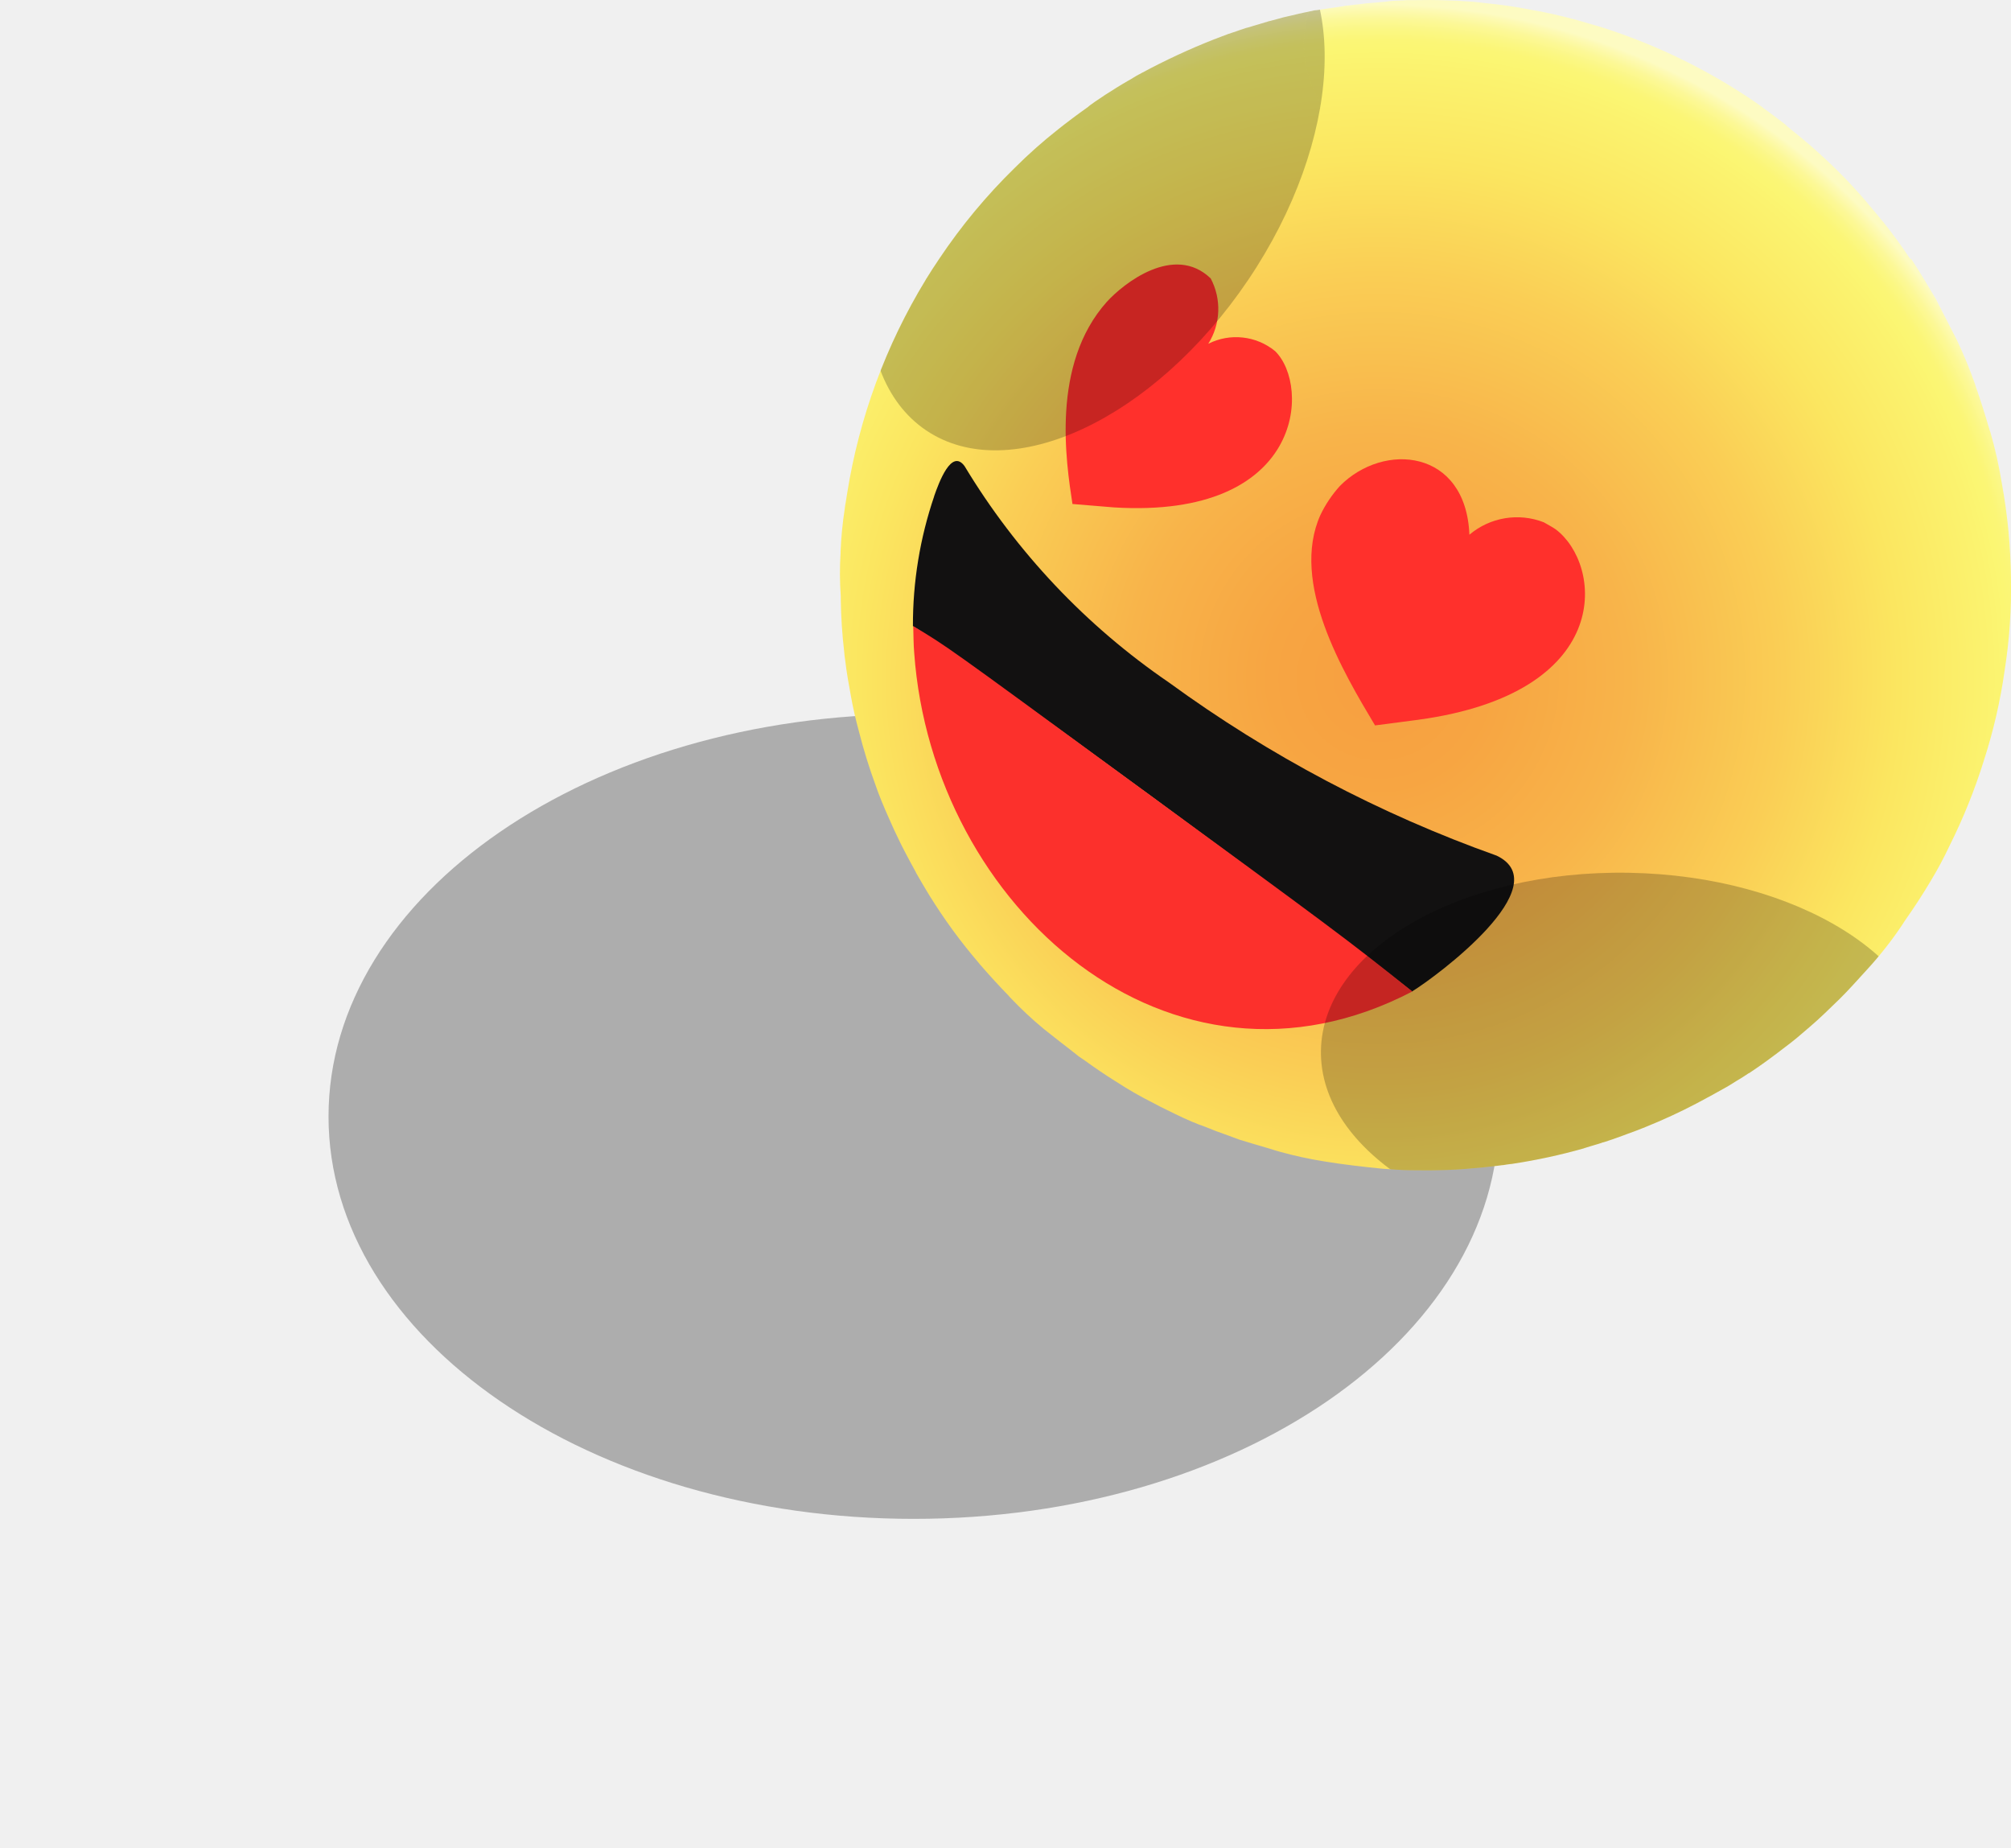
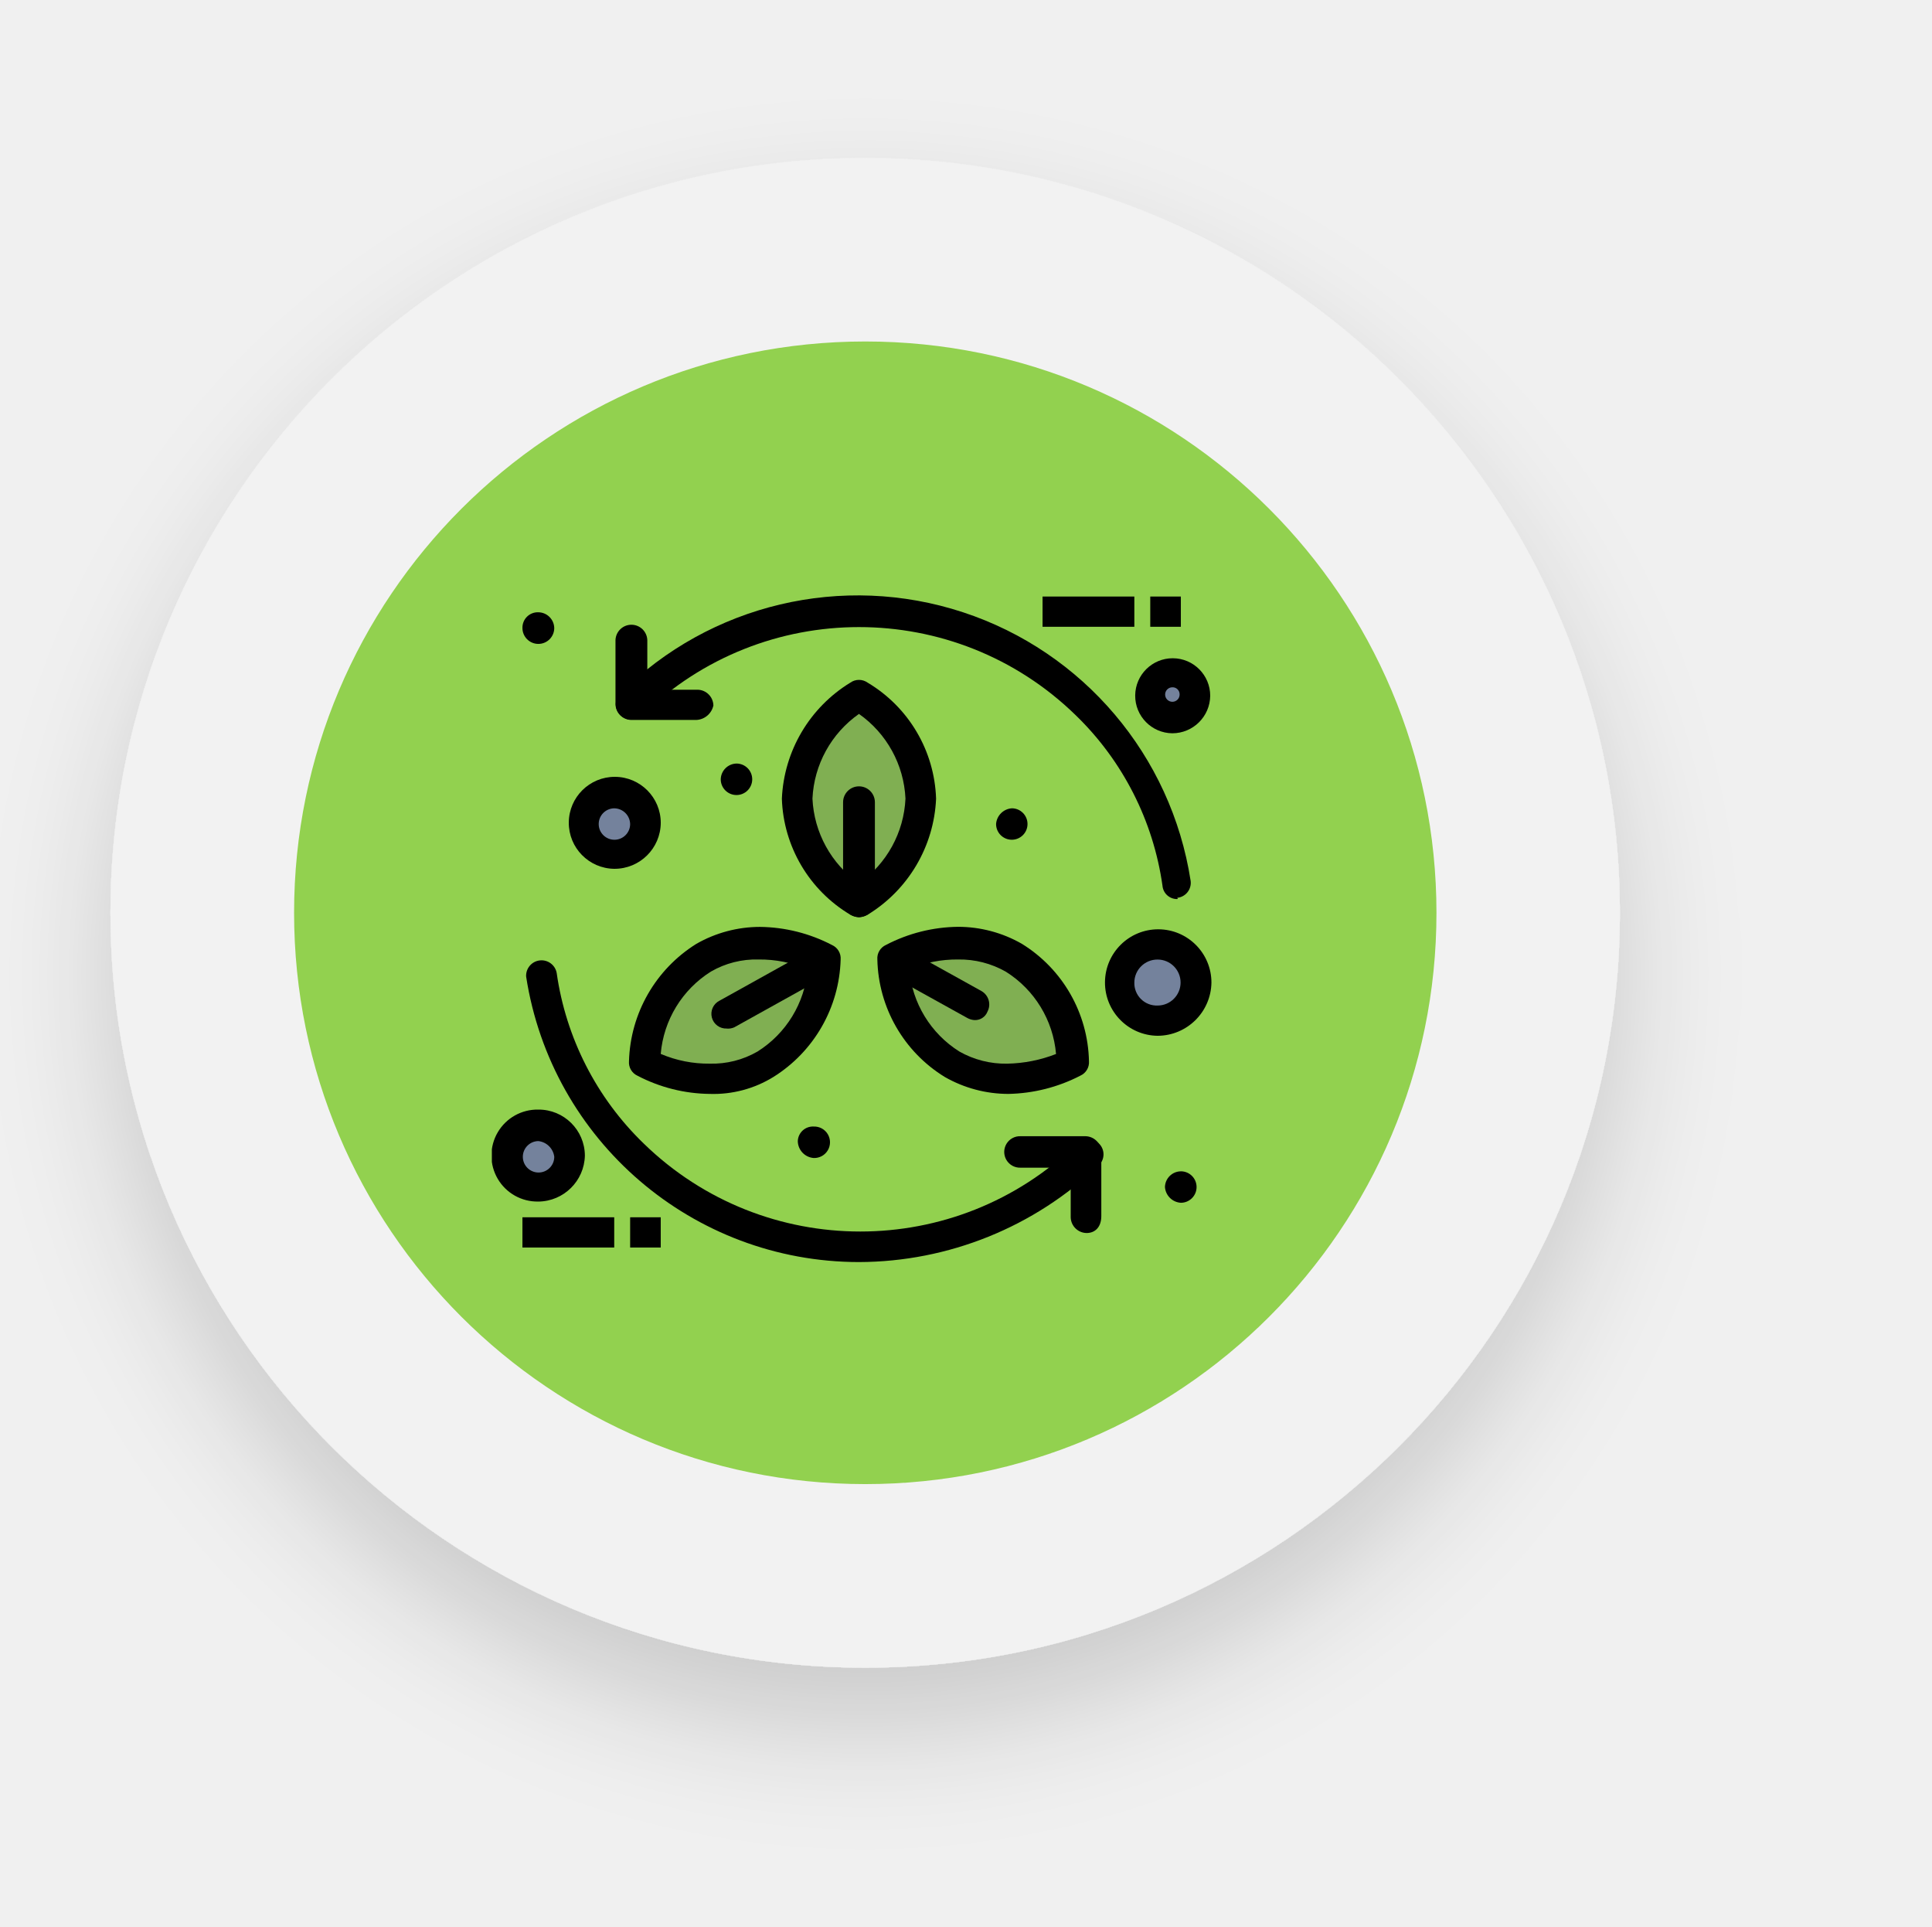
- <svg xmlns="http://www.w3.org/2000/svg" xmlns:xlink="http://www.w3.org/1999/xlink" width="82.478" height="75.758" viewBox="0 0 82.478 75.758">
+ <svg xmlns="http://www.w3.org/2000/svg" width="94.877" height="94.58" viewBox="0 0 94.877 94.58">
  <defs>
-     <radialGradient id="radial-gradient" cx="0.471" cy="0.58" r="0.575" gradientTransform="matrix(-0.999, -0.004, -0.004, 1, 0.933, 0.001)" gradientUnits="objectBoundingBox">
-       <stop offset="0" stop-color="#f79f40" />
-       <stop offset="0.163" stop-color="#f7a542" />
-       <stop offset="0.371" stop-color="#f8b44a" />
-       <stop offset="0.601" stop-color="#face55" />
-       <stop offset="0.771" stop-color="#fbe660" />
-       <stop offset="0.91" stop-color="#fbf36f" />
-       <stop offset="0.932" stop-color="#fbf672" />
-       <stop offset="0.947" stop-color="#fbf676" />
-       <stop offset="0.962" stop-color="#fbf783" />
-       <stop offset="0.978" stop-color="#fcf897" />
-       <stop offset="0.994" stop-color="#fdfab4" />
-       <stop offset="1" stop-color="#fdfbc2" />
-     </radialGradient>
-     <clipPath id="clip-path">
-       <path id="Trazado_116496" data-name="Trazado 116496" d="M52.65,29.84v-.06c0-.11-.03-.77-.15-1.75-.01-.09-.02-.17-.03-.26-.02-.12-.04-.25-.06-.38a23.894,23.894,0,0,0-3.15-8.77c0-.01-.01-.01-.01-.02-.17-.29-.35-.57-.54-.85h0a23.353,23.353,0,0,0-3.06-3.74,20.449,20.449,0,0,0-1.77-1.6c-.39-.32-.78-.62-1.19-.91a.265.265,0,0,1-.06-.05l-.05-.04-.21-.15c-.26-.18-.55-.37-.86-.57h0c-.01-.01-.02-.01-.03-.02-.15-.09-.3-.19-.47-.28-.07-.04-.15-.09-.22-.13s-.12-.07-.19-.11a1.092,1.092,0,0,0-.15-.08,25.413,25.413,0,0,0-2.93-1.4c-.26-.11-.47-.18-.58-.23l-.18-.07-.18-.07c-.01,0-.02-.01-.03-.01l-.04-.01-.3-.1-.04-.01c-.01,0-.03-.01-.04-.01l-.2-.07a2.759,2.759,0,0,0-.27-.08l-.23-.07c-.04-.01-.09-.03-.13-.04-.01,0-.03-.01-.04-.01s-.03-.01-.05-.01a.636.636,0,0,1-.07-.02l-.26-.07-.22-.06c-.07-.02-.14-.03-.21-.05h-.01l-.13-.03-.25-.06-.18-.04a2.049,2.049,0,0,0-.24-.05c-.01,0-.03-.01-.04-.01-.06-.01-.12-.03-.18-.04l-.11-.02-.13-.03h-.02l-.04-.01c-.02,0-.05-.01-.07-.01a1.766,1.766,0,0,1-.2-.04.6.6,0,0,0-.12-.02h0a2.068,2.068,0,0,1-.22-.04l-.19-.03c-.03-.01-.07-.01-.11-.02a.985.985,0,0,0-.17-.02,1,1,0,0,0-.16-.02l-.27-.03-.25-.03c-.03,0-.05-.01-.08-.01h-.02a1.641,1.641,0,0,0-.23-.02l-.34-.03c-.08-.01-.16-.01-.23-.02-.09-.01-.17-.01-.26-.02s-.18-.01-.27-.02A.97.97,0,0,1,29.76,7h-.37c-.48-.01-.96-.01-1.45,0-.11,0-.21,0-.31.01s-.22.01-.32.02c-.07,0-.13.01-.19.01-.16.01-.31.02-.46.04-.05,0-.11.01-.16.01-.22.02-.43.04-.64.07-.1.01-.2.02-.3.04h-.01c-.02,0-.04.01-.06.01q-.24.03-.45.06c-.11.02-.23.04-.34.05-.26.04-.47.08-.61.11-.7.14-1.38.3-2.06.5-.41.11-.77.22-1.21.38a24.021,24.021,0,0,0-5.31,2.61h0c-.17.11-.33.22-.49.33a.265.265,0,0,0-.06.05c-.28.2-.56.4-.84.61a.423.423,0,0,1-.07.05l-.02.02-.02.02c-.01.01-.02.02-.03.02s-.02.01-.03.02c-.08.06-.15.12-.23.18-.15.12-.3.24-.44.36-.08.07-.16.13-.24.2-.16.14-.32.27-.46.4l-.02.02-.02.02c-.03.03-.07.06-.1.09-.75.69-1.21,1.19-1.24,1.22-.23.25-.46.51-.69.77-.16.19-.33.38-.5.59-.01.01-.02.03-.04.04l-.03.03c-.34.42-.69.89-1.08,1.46l-.01.01-.01.01c-.01.01-.01.02-.02.02-.18.26-.36.55-.54.86-.16.26-.32.52-.46.75l-.46.88c-.15.29-.29.56-.42.82a16.758,16.758,0,0,0-.76,1.82h0v.01c-.22.6-.42,1.23-.6,1.84l-.01.02a.037.037,0,0,1-.01.03,17.968,17.968,0,0,0-.5,2.13,23.506,23.506,0,0,0-.17,7.66,22.794,22.794,0,0,0,.82,3.68,23.944,23.944,0,0,0,1.38,3.51,15.311,15.311,0,0,0,.75,1.42c.32.56.68,1.11,1.06,1.66.04.07.09.13.13.2a16,16,0,0,0,1.39,1.8c.34.37.78.88,1.14,1.24s.83.82,1.22,1.15h0c.42.37.6.53.99.83q.72.585,1.47,1.08h.01c.16.11.32.22.49.32.19.12.38.24.55.34.09.05.22.13.36.21a.573.573,0,0,1,.07.04c.15.09.33.18.52.29.04.02.09.05.13.07a22.789,22.789,0,0,0,2.12,1c.18.07.42.17.7.28l.24.09.42.15.3.1.11.03c.01,0,.01,0,.02.01l.16.05a2.759,2.759,0,0,0,.27.08l.26.08c.01,0,.02,0,.02.01a22.1,22.1,0,0,0,2.96.66l.09.01c.08.01.17.03.27.04h.03l.23.03.53.06c.24.03.56.05.79.07s.49.03.74.04h.02c.13.01.25.01.37.01.33.01.77,0,1.1.01s.79-.03,1.13-.05c.72-.06,1.68-.17,2.39-.28a18.747,18.747,0,0,0,1.84-.38c.14-.04.28-.08.43-.12.43-.12.87-.25,1.24-.36l.43-.16c.35-.12.69-.25,1.03-.38l.17-.06c.4-.15.89-.38,1.32-.59.19-.09.37-.18.55-.28a15.71,15.71,0,0,0,1.56-.88c.02-.01.03-.02.05-.03.41-.26.82-.52,1.22-.81.09-.06.18-.12.26-.17l.44-.34c.12-.09.23-.18.35-.27l.66-.52a14.289,14.289,0,0,0,1.37-1.26l.03-.03.07-.07c.35-.35.74-.77,1.2-1.29a.138.138,0,0,0,.03-.04h0a20.958,20.958,0,0,0,2.02-2.71c.01-.01.01-.02.02-.03.19-.3.38-.61.57-.95v-.01h0c.08-.14.16-.29.24-.44.11-.2.22-.41.31-.59l.09-.18c.16-.32.31-.65.47-.99.21-.47.41-.94.56-1.36h0c.26-.7.5-1.44.71-2.23.13-.48.25-.96.33-1.41.1-.48.18-.98.25-1.5.02-.12.03-.23.05-.34.08-.69.14-1.41.16-2.14v-.13C52.68,31.04,52.68,30.45,52.65,29.84Z" transform="translate(-4.654 -6.992)" />
+     <clipPath id="a">
+       <rect width="94.876" height="94.58" fill="none" />
    </clipPath>
-     <linearGradient id="linear-gradient" x1="-0.166" y1="-323.933" x2="-1.166" y2="-323.933" gradientUnits="objectBoundingBox">
-       <stop offset="0" stop-color="#19b79c" />
-       <stop offset="0.405" stop-color="#1dbb9e" />
-       <stop offset="0.825" stop-color="#2ac8a3" />
-       <stop offset="0.997" stop-color="#31cfa6" />
+     <filter id="c" x="-3.568" y="1.756" width="92.121" height="92.122" filterUnits="userSpaceOnUse">
+       <feOffset dy="3" input="SourceAlpha" />
+       <feGaussianBlur stdDeviation="3" result="d" />
+       <feFlood flood-opacity="0.161" />
+       <feComposite operator="in" in2="d" />
+       <feComposite in="SourceGraphic" />
+     </filter>
+     <clipPath id="f">
+       <rect width="94.876" height="94.58" fill="#a01515" />
+     </clipPath>
+     <linearGradient id="g" x1="-0.257" y1="1.387" x2="-0.235" y2="1.387" gradientUnits="objectBoundingBox">
+       <stop offset="0" stop-color="#92d14f" />
+       <stop offset="1" stop-color="#538834" />
    </linearGradient>
-     <linearGradient id="linear-gradient-2" x1="-2.106" y1="-363.238" x2="-3.08" y2="-363.238" xlink:href="#linear-gradient" />
-     <clipPath id="clip-path-2">
-       <path id="Trazado_116504" data-name="Trazado 116504" d="M4.652,29.65v-.06a15.757,15.757,0,0,1,.17-1.74,2.335,2.335,0,0,1,.04-.26c.02-.12.04-.25.06-.38a24.088,24.088,0,0,1,3.22-8.75c0-.01.01-.01.01-.02.18-.29.36-.57.55-.85h0a23.39,23.39,0,0,1,3.09-3.72,20.134,20.134,0,0,1,1.78-1.58q.585-.465,1.2-.9a.265.265,0,0,0,.06-.05l.05-.04.21-.15c.26-.18.55-.37.86-.56h0c.01-.01.02-.01.03-.02.15-.09.31-.19.47-.28a2.53,2.53,0,0,0,.22-.13c.06-.04.12-.07.19-.11.05-.03.1-.05.15-.08a27.308,27.308,0,0,1,2.95-1.37c.26-.1.47-.18.58-.22l.18-.06.18-.06c.01,0,.02-.01.03-.01l.05-.02.3-.1.04-.01c.01,0,.03-.01.04-.01l.2-.06c.08-.02.19-.06.27-.08l.23-.07a.647.647,0,0,0,.13-.04c.01,0,.03-.01.04-.01s.03-.01.05-.01a.637.637,0,0,0,.07-.02l.26-.07.22-.06c.07-.02.14-.03.21-.05h.01l.13-.03c.08-.02.18-.04.25-.06l.18-.04c.08-.02.16-.03.24-.05.01,0,.03-.01.04-.01a1.163,1.163,0,0,0,.18-.04l.11-.01.13-.02h.02l.04-.01c.02,0,.05-.01.07-.01l.2-.03c.04-.01.09-.01.13-.02h0l.22-.03.19-.03a.516.516,0,0,0,.11-.02.985.985,0,0,1,.17-.02c.06-.01.11-.01.16-.02l.27-.03.25-.03c.03,0,.05-.01.08-.01h.02c.07-.01.15-.01.23-.02l.34-.03c.08-.01.16-.01.23-.02a1.569,1.569,0,0,1,.24-.03,2.437,2.437,0,0,1,.27-.01.86.86,0,0,1,.16-.01l.15-.01h.24c.49-.01.97-.01,1.45.01.11,0,.21.01.31.01s.22.01.32.02c.07,0,.13.01.19.01.16.01.31.02.46.04.05.01.11.01.16.02.22.02.43.05.64.07.1.01.2.03.3.04h.01c.02,0,.04.01.06.01.16.02.31.05.45.07l.34.06c.26.05.47.09.6.11.69.14,1.38.31,2.06.52.41.11.76.23,1.21.39a24.178,24.178,0,0,1,5.28,2.65h0c.16.11.33.22.49.34a.265.265,0,0,1,.06.05c.28.2.56.41.83.62a.424.424,0,0,0,.07.05l.02.02.02.02.03.03c.01.01.02.01.02.02.08.06.15.12.22.18.15.12.3.24.44.36.08.07.16.14.24.2.16.14.31.28.46.41l.02.02.02.02c.03.03.07.06.1.09.75.69,1.2,1.2,1.23,1.23.23.25.46.51.68.78.16.19.32.38.49.59.01.01.02.03.04.04l.02.03c.33.42.69.89,1.07,1.47l.04.01.01.01c.01.01.01.02.02.02.17.26.36.56.54.86.16.26.31.53.45.75l.45.88c.15.29.29.56.42.82a18.431,18.431,0,0,1,.75,1.83h0v.01c.21.6.41,1.23.59,1.85l.01.02a.037.037,0,0,0,.01.03,17.59,17.59,0,0,1,.48,2.14,22.71,22.71,0,0,1,.37,3.87,21.465,21.465,0,0,1-.26,3.8,21.96,21.96,0,0,1-.85,3.68,23.286,23.286,0,0,1-1.41,3.5,15.244,15.244,0,0,1-.76,1.42c-.33.56-.69,1.11-1.07,1.65-.04.07-.09.13-.13.2a15.2,15.2,0,0,1-1.41,1.79c-.34.37-.79.88-1.15,1.23s-.84.82-1.22,1.14h0c-.43.37-.6.52-1,.82-.49.38-.98.74-1.48,1.07H41.9c-.16.11-.32.21-.49.31-.19.12-.38.24-.55.33-.09.05-.22.12-.36.2a.574.574,0,0,0-.07.04c-.15.08-.33.18-.52.28-.04.02-.09.05-.13.07a23.108,23.108,0,0,1-2.12.98c-.18.07-.42.17-.71.27l-.24.09-.42.15-.3.1-.11.03c-.01,0-.01,0-.02.01l-.16.05c-.08.02-.19.06-.27.08l-.26.08c-.01,0-.02,0-.02.01a23.962,23.962,0,0,1-2.96.64l-.09.01c-.08.01-.17.02-.27.04H31.8l-.23.03-.53.06c-.24.02-.56.05-.79.07s-.49.03-.74.04h-.02c-.13,0-.25.01-.37.01-.33.01-.77,0-1.1,0s-.79-.04-1.13-.06c-.72-.07-1.68-.18-2.39-.3a16.281,16.281,0,0,1-1.84-.4c-.14-.04-.28-.08-.43-.13-.43-.12-.87-.26-1.24-.37l-.43-.16c-.35-.12-.69-.25-1.03-.39l-.17-.06c-.4-.15-.88-.38-1.32-.6-.19-.09-.37-.18-.55-.28a15.612,15.612,0,0,1-1.55-.89.219.219,0,0,0-.05-.03c-.41-.26-.81-.53-1.21-.82-.09-.06-.17-.12-.25-.17L14,49.97c-.12-.09-.23-.18-.35-.27l-.66-.52a15.233,15.233,0,0,1-1.36-1.27l-.03-.03-.06-.07c-.34-.35-.74-.78-1.19-1.3a.138.138,0,0,1-.03-.04h0a21.889,21.889,0,0,1-2-2.73c-.01-.01-.01-.02-.02-.03-.18-.3-.37-.61-.56-.95v-.01h0c-.08-.14-.16-.29-.24-.44-.11-.21-.22-.41-.31-.59l-.09-.18c-.16-.32-.31-.65-.46-.99-.21-.47-.41-.95-.55-1.36h0a22.441,22.441,0,0,1-.69-2.23c-.13-.48-.24-.96-.32-1.41-.09-.49-.18-.98-.24-1.5-.02-.12-.03-.23-.04-.34a21.166,21.166,0,0,1-.14-2.14v-.13A13.347,13.347,0,0,1,4.652,29.65Z" transform="translate(-4.627 -6.983)" fill="url(#radial-gradient)" />
+     <clipPath id="h">
+       <rect width="35.337" height="32.735" fill="none" />
    </clipPath>
  </defs>
-   <g id="Grupo_157926" data-name="Grupo 157926" transform="translate(13.474)">
-     <ellipse id="Elipse_4737" data-name="Elipse 4737" cx="24" cy="16.5" rx="24" ry="16.5" transform="translate(0 29.284)" fill="#0b0b0b" opacity="0.292" style="mix-blend-mode: multiply;isolation: isolate" />
-     <path id="Trazado_116493" data-name="Trazado 116493" d="M4.652,29.65v-.06a15.757,15.757,0,0,1,.17-1.74,2.335,2.335,0,0,1,.04-.26c.02-.12.04-.25.06-.38a24.088,24.088,0,0,1,3.22-8.75c0-.01.01-.01.01-.02.18-.29.36-.57.55-.85h0a23.39,23.39,0,0,1,3.09-3.72,20.134,20.134,0,0,1,1.78-1.58q.585-.465,1.2-.9a.265.265,0,0,0,.06-.05l.05-.04.21-.15c.26-.18.55-.37.86-.56h0c.01-.01.02-.01.03-.02.15-.09.31-.19.47-.28a2.53,2.53,0,0,0,.22-.13c.06-.04.12-.07.19-.11.05-.03.1-.05.15-.08a27.308,27.308,0,0,1,2.95-1.37c.26-.1.47-.18.58-.22l.18-.06.18-.06c.01,0,.02-.01.03-.01l.05-.02.3-.1.04-.01c.01,0,.03-.01.04-.01l.2-.06c.08-.02.19-.06.27-.08l.23-.07a.647.647,0,0,0,.13-.04c.01,0,.03-.01.04-.01s.03-.01.05-.01a.637.637,0,0,0,.07-.02l.26-.07.22-.06c.07-.02.14-.03.21-.05h.01l.13-.03c.08-.02.18-.04.25-.06l.18-.04c.08-.02.16-.03.24-.05.01,0,.03-.01.04-.01a1.163,1.163,0,0,0,.18-.04l.11-.01.13-.02h.02l.04-.01c.02,0,.05-.01.07-.01l.2-.03c.04-.01.09-.01.13-.02h0l.22-.03.19-.03a.516.516,0,0,0,.11-.02.985.985,0,0,1,.17-.02c.06-.01.11-.01.16-.02l.27-.03.25-.03c.03,0,.05-.01.08-.01h.02c.07-.01.15-.01.23-.02l.34-.03c.08-.01.16-.01.23-.02a1.569,1.569,0,0,1,.24-.03,2.437,2.437,0,0,1,.27-.01.86.86,0,0,1,.16-.01l.15-.01h.24c.49-.01.97-.01,1.45.01.11,0,.21.01.31.01s.22.01.32.02c.07,0,.13.01.19.01.16.01.31.02.46.04.05.01.11.01.16.02.22.02.43.05.64.07.1.01.2.03.3.04h.01c.02,0,.04.01.06.01.16.02.31.05.45.07l.34.06c.26.05.47.09.6.11.69.14,1.38.31,2.06.52.41.11.76.23,1.21.39a24.178,24.178,0,0,1,5.28,2.65h0c.16.11.33.22.49.34a.265.265,0,0,1,.06.05c.28.2.56.41.83.62a.424.424,0,0,0,.07.05l.02.02.02.02.03.03c.01.01.02.01.02.02.08.06.15.12.22.18.15.12.3.24.44.36.08.07.16.14.24.2.16.14.31.28.46.41l.02.02.02.02c.03.03.07.06.1.09.75.69,1.2,1.2,1.23,1.23.23.25.46.51.68.78.16.19.32.38.49.59.01.01.02.03.04.04l.02.03c.33.42.69.89,1.07,1.47l.04.01.01.01c.01.01.01.02.02.02.17.26.36.56.54.86.16.26.31.53.45.75l.45.88c.15.29.29.56.42.82a18.431,18.431,0,0,1,.75,1.83h0v.01c.21.6.41,1.23.59,1.85l.01.02a.037.037,0,0,0,.01.03,17.59,17.59,0,0,1,.48,2.14,22.71,22.71,0,0,1,.37,3.87,21.465,21.465,0,0,1-.26,3.8,21.96,21.96,0,0,1-.85,3.68,23.286,23.286,0,0,1-1.41,3.5,15.244,15.244,0,0,1-.76,1.42c-.33.56-.69,1.11-1.07,1.65-.04.07-.09.13-.13.2a15.2,15.2,0,0,1-1.41,1.79c-.34.37-.79.88-1.15,1.23s-.84.82-1.22,1.14h0c-.43.37-.6.52-1,.82-.49.38-.98.74-1.48,1.07H41.9c-.16.11-.32.21-.49.31-.19.12-.38.24-.55.33-.09.05-.22.12-.36.2a.574.574,0,0,0-.07.04c-.15.08-.33.18-.52.28-.04.02-.09.05-.13.07a23.108,23.108,0,0,1-2.12.98c-.18.07-.42.17-.71.27l-.24.09-.42.15-.3.1-.11.03c-.01,0-.01,0-.02.01l-.16.05c-.08.02-.19.06-.27.08l-.26.08c-.01,0-.02,0-.02.01a23.962,23.962,0,0,1-2.96.64l-.09.01c-.08.01-.17.02-.27.04H31.8l-.23.03-.53.06c-.24.02-.56.05-.79.07s-.49.03-.74.04h-.02c-.13,0-.25.01-.37.01-.33.01-.77,0-1.1,0s-.79-.04-1.13-.06c-.72-.07-1.68-.18-2.39-.3a16.281,16.281,0,0,1-1.84-.4c-.14-.04-.28-.08-.43-.13-.43-.12-.87-.26-1.24-.37l-.43-.16c-.35-.12-.69-.25-1.03-.39l-.17-.06c-.4-.15-.88-.38-1.32-.6-.19-.09-.37-.18-.55-.28a15.612,15.612,0,0,1-1.55-.89.219.219,0,0,0-.05-.03c-.41-.26-.81-.53-1.21-.82-.09-.06-.17-.12-.25-.17L14,49.97c-.12-.09-.23-.18-.35-.27l-.66-.52a15.233,15.233,0,0,1-1.36-1.27l-.03-.03-.06-.07c-.34-.35-.74-.78-1.19-1.3a.138.138,0,0,1-.03-.04h0a21.889,21.889,0,0,1-2-2.73c-.01-.01-.01-.02-.02-.03-.18-.3-.37-.61-.56-.95v-.01h0c-.08-.14-.16-.29-.24-.44-.11-.21-.22-.41-.31-.59l-.09-.18c-.16-.32-.31-.65-.46-.99-.21-.47-.41-.95-.55-1.36h0a22.441,22.441,0,0,1-.69-2.23c-.13-.48-.24-.96-.32-1.41-.09-.49-.18-.98-.24-1.5-.02-.12-.03-.23-.04-.34a21.166,21.166,0,0,1-.14-2.14v-.13A13.347,13.347,0,0,1,4.652,29.65Z" transform="translate(16.349 -6.983)" fill="url(#radial-gradient)" />
-     <g id="Grupo_86225" data-name="Grupo 86225" transform="translate(20.955 0.009)" clip-path="url(#clip-path)">
-       <path id="Trazado_116494" data-name="Trazado 116494" d="M50.67,21.64a4.37,4.37,0,0,1,.18-.46C50.8,21.33,50.74,21.48,50.67,21.64Z" transform="translate(-48.844 -6.992)" fill="url(#linear-gradient)" />
-       <path id="Trazado_116495" data-name="Trazado 116495" d="M4.7,34.92c.03-.14.05-.28.08-.41C4.75,34.65,4.73,34.79,4.7,34.92Z" transform="translate(43.196 -6.992)" fill="url(#linear-gradient-2)" />
+   <g transform="translate(20052.084 12287.047)">
+     <g transform="translate(-20052.084 -12287.047)">
+       <g clip-path="url(#a)">
+         <g clip-path="url(#a)">
+           <g transform="matrix(1, 0, 0, 1, 0, 0)" filter="url(#c)">
+             <path d="M78.518,43.339A37.061,37.061,0,1,1,41.457,6.278,37.06,37.06,0,0,1,78.518,43.339" transform="translate(1.03 1.48)" fill="#f2f2f2" />
+           </g>
+           <path d="M67.791,41.622a28.05,28.05,0,1,1-28.05-28.05,28.051,28.051,0,0,1,28.05,28.05" transform="translate(2.751 3.194)" fill="#92d14f" />
+           <path d="M67.791,41.622h0a28.05,28.05,0,1,1-28.05-28.05,28.051,28.051,0,0,1,28.05,28.05h0a28.05,28.05,0,1,0-28.05,28.05,28.051,28.051,0,0,0,28.05-28.05Z" transform="translate(2.751 3.194)" fill="url(#g)" />
+         </g>
+       </g>
    </g>
-     <path id="Trazado_116497" data-name="Trazado 116497" d="M25.873,27.33A16.375,16.375,0,0,0,25,32.66c2.26,1.39,16.97,12.2,20.47,14.98,1.03-.63,6.02-4.35,3.47-5.57a52.925,52.925,0,0,1-13.44-7.1,28.664,28.664,0,0,1-8.38-8.87c-.54-.75-1.06.69-1.25,1.23" transform="translate(-1.032 -6.983)" fill="#121111" />
-     <path id="Trazado_116499" data-name="Trazado 116499" d="M29.22,33.76c.75,10.43,10.52,19.05,20.43,13.88-2.65-2.12-3.33-2.62-11.66-8.71-7.45-5.46-7.45-5.46-8.81-6.27.01.33.01.77.04,1.1" transform="translate(-5.199 -6.983)" fill="#fc302c" />
-     <g id="Grupo_86231" data-name="Grupo 86231" transform="translate(40.307 18.833)">
-       <path id="Trazado_116501" data-name="Trazado 116501" d="M22.473,28.1c-1.25,2.78.93,6.44,2.24,8.63.65-.09,1.52-.19,2.17-.29,7.67-1.22,7.14-6.32,5.24-7.75-.14-.1-.34-.2-.49-.29a3.024,3.024,0,0,0-3.05.51c-.14-3.51-3.51-3.82-5.31-2a4.969,4.969,0,0,0-.8,1.19" transform="translate(-22.099 -25.816)" fill="#ff302c" />
-     </g>
-     <g id="Grupo_86232" data-name="Grupo 86232" transform="translate(30.232 10.846)">
-       <path id="Trazado_116503" data-name="Trazado 116503" d="M35.806,19.36c-2.3,2.57-1.67,6.58-1.41,8.29.51.04,1.19.1,1.7.14,7.78.48,8.08-4.98,6.61-6.41a2.529,2.529,0,0,0-2.74-.3,2.679,2.679,0,0,0,.1-2.68c-1.5-1.44-3.58.21-4.26.96" transform="translate(-34.117 -17.829)" fill="#ff302c" />
-     </g>
-     <g id="Enmascarar_grupo_59" data-name="Enmascarar grupo 59" transform="translate(20.976 0)" clip-path="url(#clip-path-2)">
-       <g id="Grupo_86233" data-name="Grupo 86233" transform="translate(-2.683 -7.272)" opacity="0.561" style="mix-blend-mode: multiply;isolation: isolate">
-         <g id="Grupo_86230" data-name="Grupo 86230" transform="translate(0)">
-           <ellipse id="Elipse_4734" data-name="Elipse 4734" cx="12.5" cy="7.5" rx="12.5" ry="7.5" transform="translate(21.707 1.557)" fill="#fff" opacity="0.743" />
-           <ellipse id="Elipse_4735" data-name="Elipse 4735" cx="12.5" cy="7.5" rx="12.5" ry="7.5" transform="translate(26.415 8.388) rotate(124)" opacity="0.387" />
-           <ellipse id="Elipse_4736" data-name="Elipse 4736" cx="12.5" cy="7.5" rx="12.5" ry="7.5" transform="matrix(-1, -0.017, 0.017, -1, 47.282, 58.274)" opacity="0.387" />
-         </g>
+     <g transform="translate(-20027.93 -12257.817)">
+       <g transform="translate(0 0)" clip-path="url(#h)">
+         <path d="M2.817,43.9a1.485,1.485,0,1,1,0,2.97,1.485,1.485,0,1,1,0-2.97" transform="translate(-0.534 -17.819)" fill="#74829c" />
+         <path d="M9.089,16.4a1.485,1.485,0,1,1-1.5,1.485,1.48,1.48,0,0,1,1.5-1.485" transform="translate(-3.08 -6.656)" fill="#74829c" />
+         <path d="M53.757,28.9a1.842,1.842,0,1,1-1.863,1.842A1.853,1.853,0,0,1,53.757,28.9" transform="translate(-21.064 -11.73)" fill="#74829c" />
+         <path d="M55.464,6.4a1.135,1.135,0,0,1,1.142,1.129,1.142,1.142,0,0,1-2.284,0A1.135,1.135,0,0,1,55.464,6.4" transform="translate(-22.05 -2.597)" fill="#74829c" />
+         <path d="M33.18,29.562a6.221,6.221,0,0,1,5.95-.059,6.141,6.141,0,0,1,2.885,5.169,6.221,6.221,0,0,1-5.95.059,6.139,6.139,0,0,1-2.885-5.169" transform="translate(-13.468 -11.679)" fill="#80af52" />
+         <path d="M28.254,18.4a6.2,6.2,0,0,1-3.065-5.05A6.2,6.2,0,0,1,28.254,8.3a6.2,6.2,0,0,1,3.065,5.05,6.2,6.2,0,0,1-3.065,5.05" transform="translate(-10.224 -3.369)" fill="#80af52" />
+         <path d="M21.479,29.576a6.367,6.367,0,0,1-2.884,5.169,6.387,6.387,0,0,1-5.95-.059,6.367,6.367,0,0,1,2.884-5.169,6.389,6.389,0,0,1,5.95.059" transform="translate(-5.133 -11.694)" fill="#80af52" />
+         <path d="M56.419,47.6a.772.772,0,1,1,0,1.545.834.834,0,0,1-.781-.772.79.79,0,0,1,.781-.772" transform="translate(-22.584 -19.321)" />
+         <rect width="1.502" height="1.485" transform="translate(32.333 0.059)" />
+         <rect width="4.507" height="1.485" transform="translate(27.044 0.059)" />
+         <path d="M42.459,17.6a.772.772,0,1,1-.781.772.834.834,0,0,1,.781-.772" transform="translate(-16.917 -7.144)" />
+         <path d="M26.07,43.9a.773.773,0,1,1,0,1.545.845.845,0,0,1-.781-.832.742.742,0,0,1,.781-.713" transform="translate(-10.265 -17.819)" />
+         <path d="M19.7,13.9a.773.773,0,1,1-.781.772A.791.791,0,0,1,19.7,13.9" transform="translate(-7.679 -5.641)" />
+         <rect width="1.502" height="1.485" transform="translate(6.791 30.536)" />
+         <rect width="4.507" height="1.485" transform="translate(1.502 30.536)" />
+         <path d="M3.31,1.4a.791.791,0,0,1,.781.772.781.781,0,0,1-1.562,0A.753.753,0,0,1,3.31,1.4" transform="translate(-1.027 -0.568)" />
+         <path d="M19.174,44.947A16.548,16.548,0,0,1,2.828,30.927a.757.757,0,0,1,1.5-.178A14.477,14.477,0,0,0,8.6,39.125a15.251,15.251,0,0,0,21.275,0,.768.768,0,0,1,1.082,0,.747.747,0,0,1,0,1.069,17.109,17.109,0,0,1-11.779,4.753" transform="translate(-1.145 -12.212)" />
+         <path d="M37.812,14.912a.715.715,0,0,1-.722-.654,14.472,14.472,0,0,0-4.266-8.377,15.252,15.252,0,0,0-21.275,0,.768.768,0,0,1-1.082,0,.747.747,0,0,1,0-1.069,16.54,16.54,0,0,1,28.006,9.208.74.74,0,0,1-.661.832c.06.059,0,.059,0,.059" transform="translate(-4.157 0)" />
+         <path d="M46.412,49.452a.791.791,0,0,1-.781-.772V46.244H43.167a.773.773,0,1,1,0-1.545h3.186a.791.791,0,0,1,.781.773v3.149c0,.534-.3.831-.721.831" transform="translate(-17.205 -18.143)" />
+         <path d="M14.183,7.093H11a.792.792,0,0,1-.782-.772V3.172a.782.782,0,0,1,1.563,0V5.608h2.464a.791.791,0,0,1,.781.772.9.9,0,0,1-.841.713" transform="translate(-4.147 -0.974)" />
+         <path d="M2.284,47.015a2.258,2.258,0,1,1,0-4.515,2.27,2.27,0,0,1,2.284,2.258,2.309,2.309,0,0,1-2.284,2.258m0-2.97a.772.772,0,1,0,.781.772.887.887,0,0,0-.781-.772" transform="translate(0 -17.251)" />
+         <path d="M54.971,8.883a1.842,1.842,0,1,1,1.863-1.842,1.862,1.862,0,0,1-1.863,1.842m0-2.258a.356.356,0,1,0,.361.356.344.344,0,0,0-.361-.356" transform="translate(-21.557 -2.11)" />
+         <path d="M27.761,18.634a1.124,1.124,0,0,1-.421-.119,6.889,6.889,0,0,1-3.366-5.7,7.035,7.035,0,0,1,3.366-5.7.731.731,0,0,1,.841,0,6.891,6.891,0,0,1,3.366,5.7,7.033,7.033,0,0,1-3.366,5.7,1.124,1.124,0,0,1-.421.119m0-9.981a5.384,5.384,0,0,0-2.284,4.159,5.385,5.385,0,0,0,2.284,4.159,5.385,5.385,0,0,0,2.284-4.159,5.384,5.384,0,0,0-2.284-4.159" transform="translate(-9.732 -2.831)" />
+         <path d="M38.3,35.6a6.293,6.293,0,0,1-3.125-.832A6.944,6.944,0,0,1,31.865,29a.719.719,0,0,1,.421-.713,7.834,7.834,0,0,1,3.546-.891,6.3,6.3,0,0,1,3.125.832,6.945,6.945,0,0,1,3.3,5.763.718.718,0,0,1-.421.712A8.025,8.025,0,0,1,38.3,35.6m-4.868-6.119a5.3,5.3,0,0,0,2.464,4.04,4.588,4.588,0,0,0,2.344.594,6.92,6.92,0,0,0,2.4-.475,5.306,5.306,0,0,0-2.464-4.04A4.583,4.583,0,0,0,35.832,29a5.975,5.975,0,0,0-2.4.475" transform="translate(-12.934 -11.121)" />
+         <path d="M15.3,35.6a7.833,7.833,0,0,1-3.546-.891.718.718,0,0,1-.421-.712,7.028,7.028,0,0,1,3.306-5.763A6.3,6.3,0,0,1,17.76,27.4a7.833,7.833,0,0,1,3.546.891.719.719,0,0,1,.421.713,7.029,7.029,0,0,1-3.3,5.763A5.6,5.6,0,0,1,15.3,35.6m-2.4-1.961a5.964,5.964,0,0,0,2.4.475,4.44,4.44,0,0,0,2.344-.594,5.306,5.306,0,0,0,2.464-4.04A5.974,5.974,0,0,0,17.7,29a4.435,4.435,0,0,0-2.344.594,5.306,5.306,0,0,0-2.464,4.04" transform="translate(-4.599 -11.121)" />
+         <path d="M18.914,32.984a.722.722,0,0,1-.361-1.366l4.808-2.673a.775.775,0,0,1,1.022.3.756.756,0,0,1-.3,1.009l-4.808,2.673a.762.762,0,0,1-.361.06" transform="translate(-7.375 -11.715)" />
+         <path d="M36.638,32.568a.859.859,0,0,1-.36-.119l-3.967-2.2a.757.757,0,0,1-.3-1.01.775.775,0,0,1,1.022-.3L37,31.142a.757.757,0,0,1,.3,1.01.651.651,0,0,1-.661.416" transform="translate(-12.96 -11.715)" />
+         <path d="M29.814,22.216a.791.791,0,0,1-.781-.772V16.572a.781.781,0,0,1,1.562,0v4.872a.791.791,0,0,1-.781.772" transform="translate(-11.785 -6.413)" />
+         <path d="M8.556,19.515a2.258,2.258,0,1,1,2.284-2.258,2.27,2.27,0,0,1-2.284,2.258m0-2.97a.772.772,0,1,0,.781.772.791.791,0,0,0-.781-.772" transform="translate(-2.546 -6.088)" />
+         <path d="M53.223,32.828a2.614,2.614,0,1,1,2.644-2.614,2.653,2.653,0,0,1-2.644,2.614m0-3.743a1.135,1.135,0,0,0-1.142,1.129,1.1,1.1,0,0,0,1.142,1.129,1.129,1.129,0,1,0,0-2.258" transform="translate(-20.53 -11.203)" />
      </g>
    </g>
  </g>
</svg>
